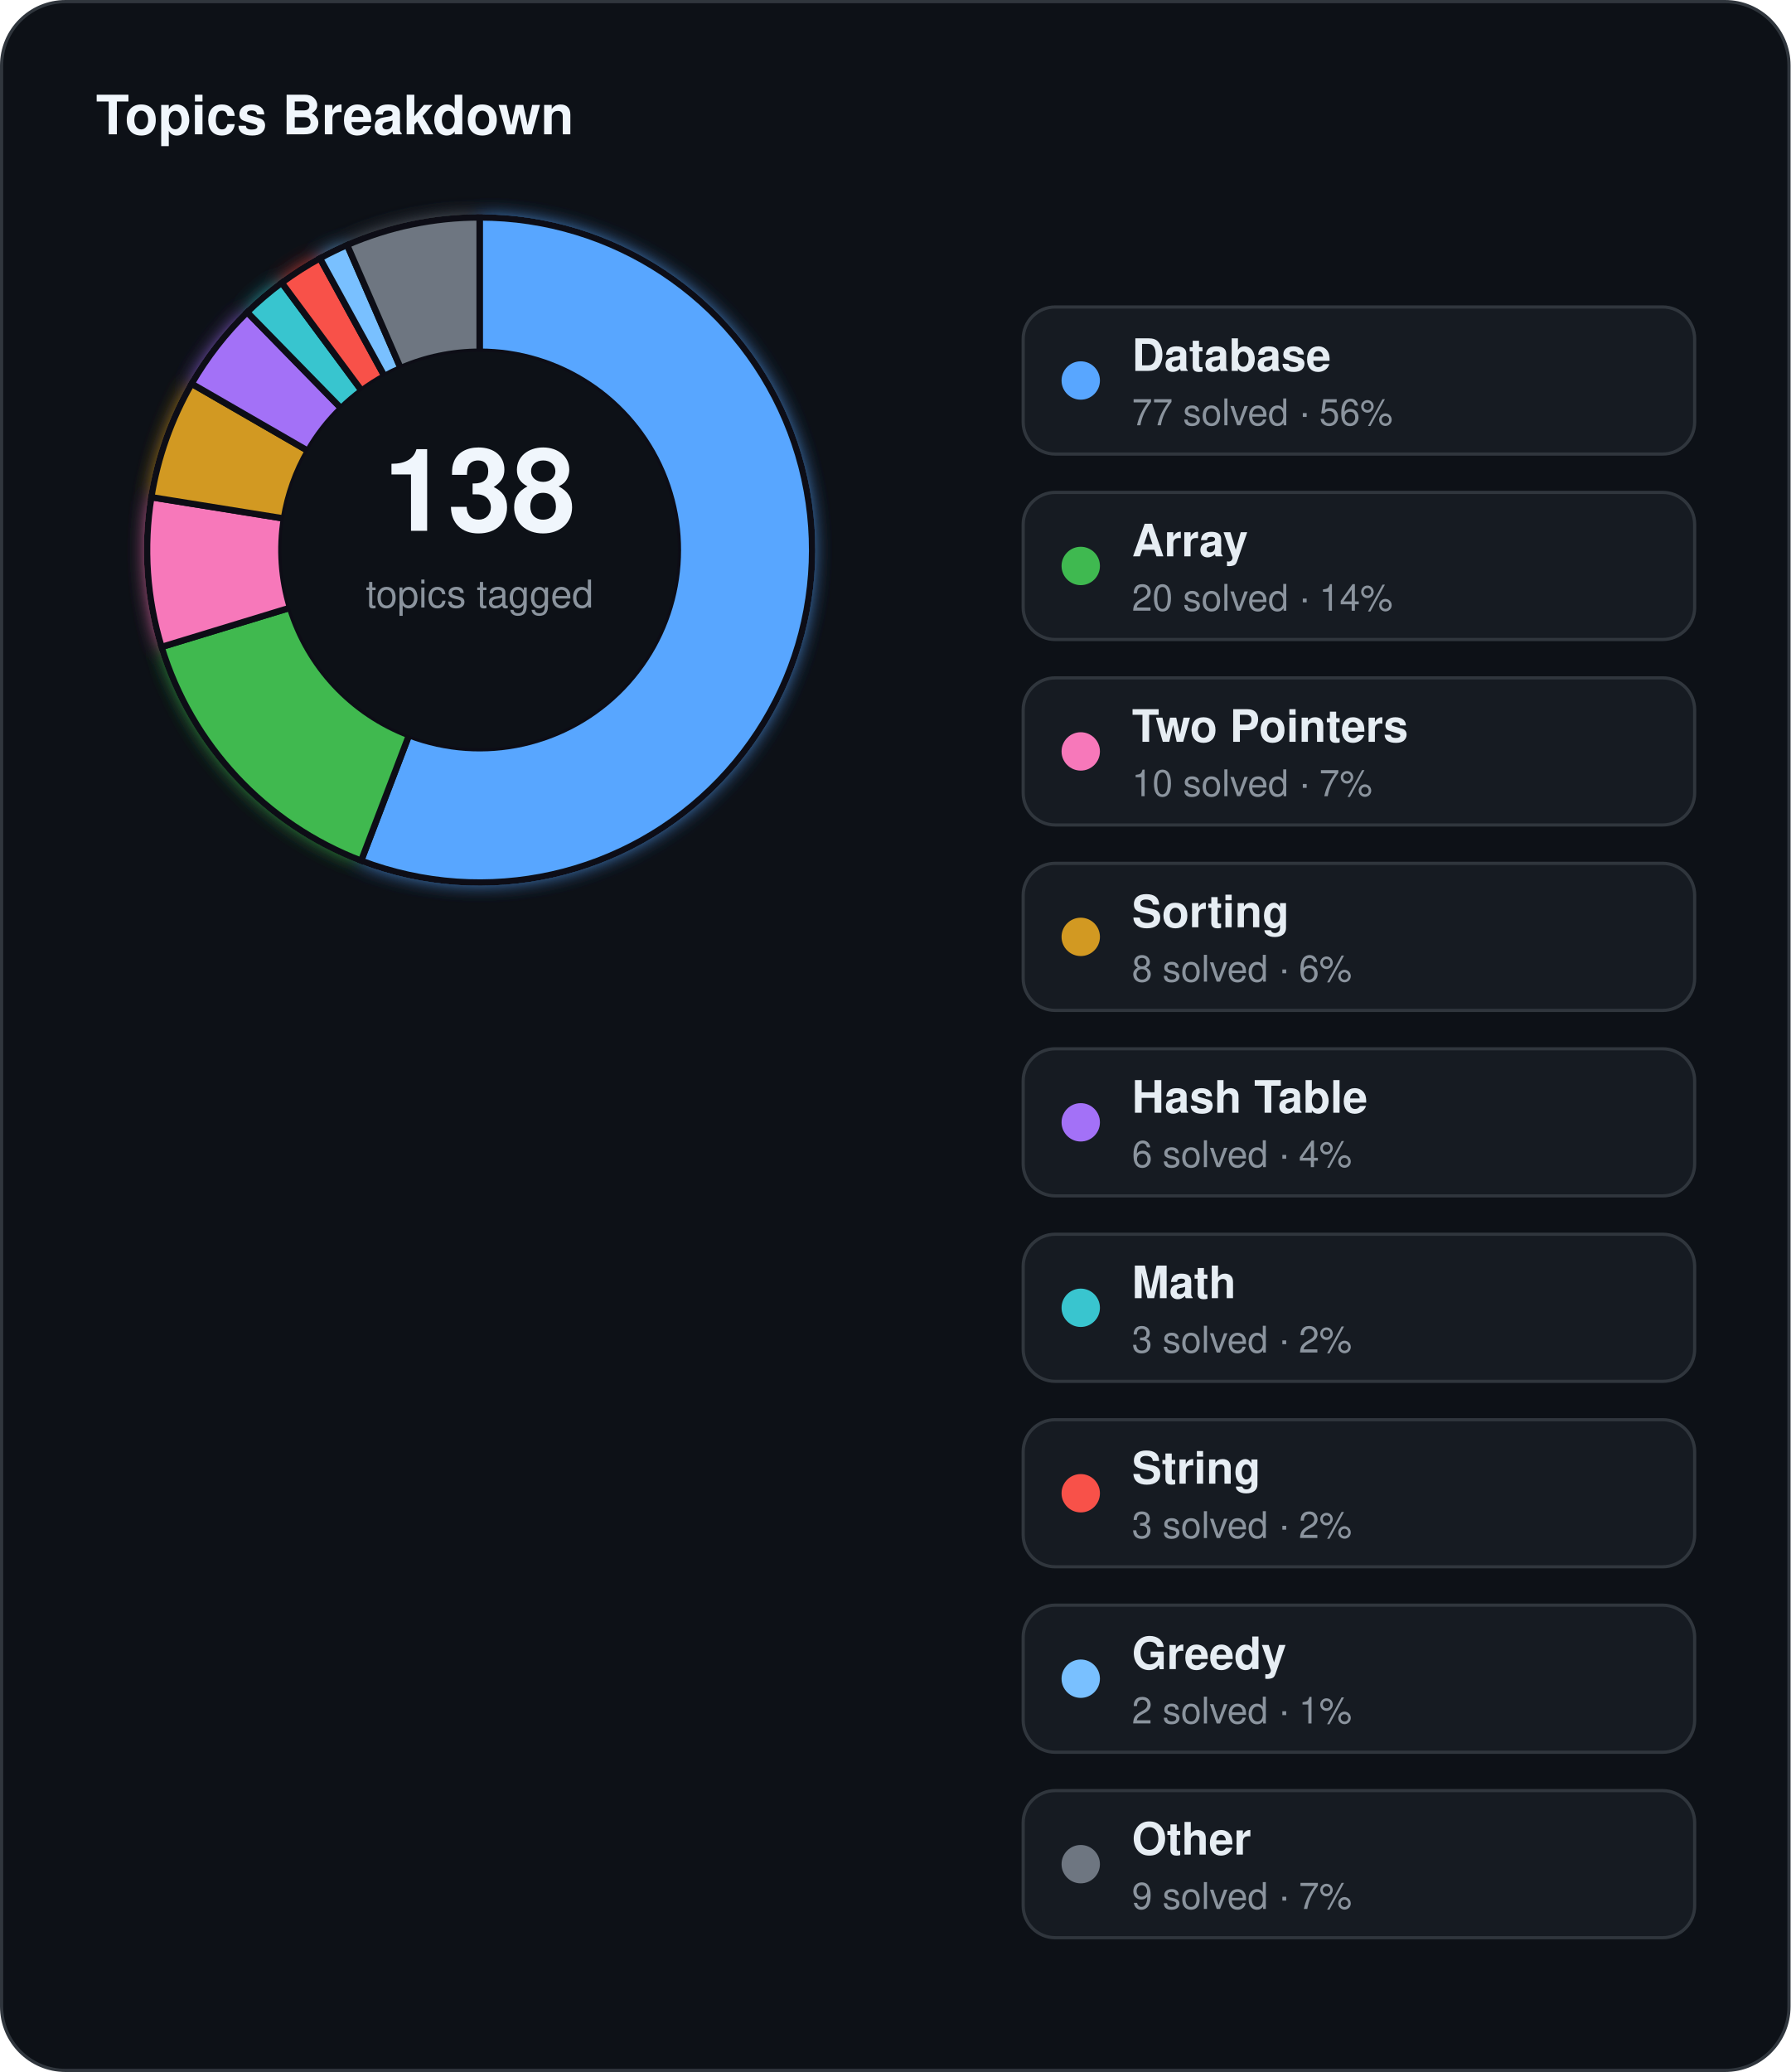
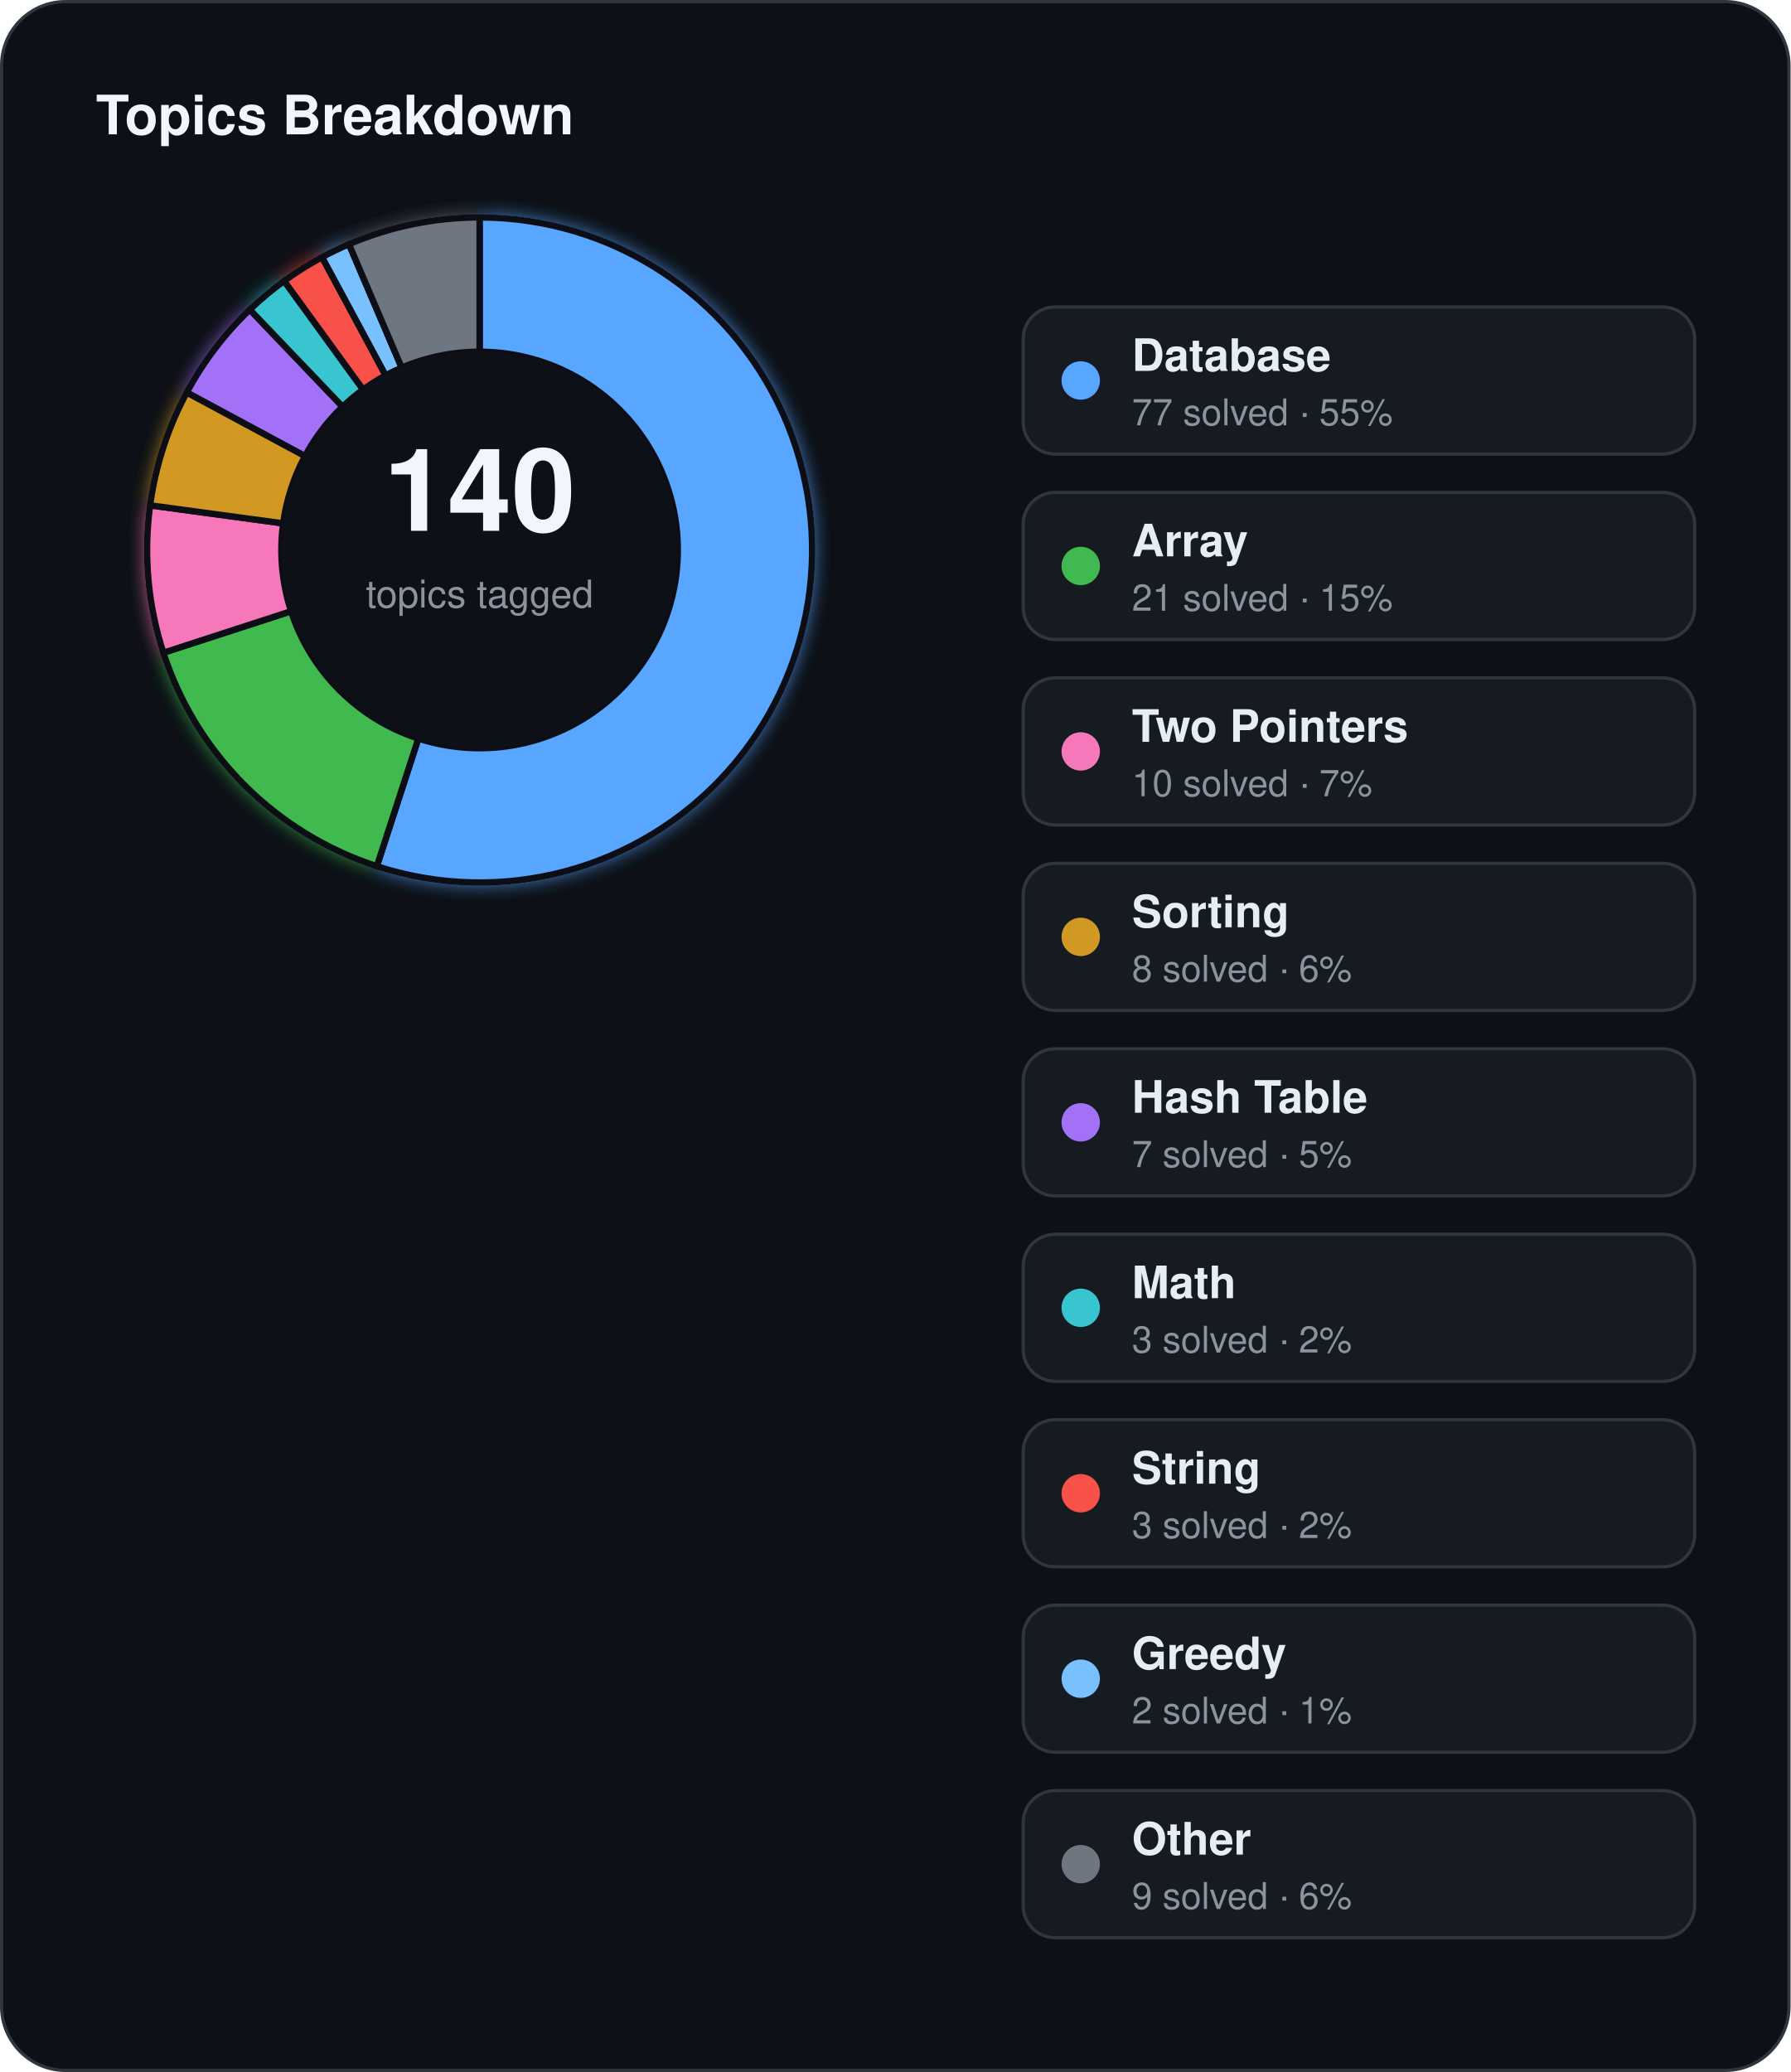
<svg xmlns="http://www.w3.org/2000/svg" width="560" height="648" viewBox="0 0 560 648">
  <defs>
    <filter id="topics-glow" x="-60%" y="-60%" width="220%" height="220%">
      <feGaussianBlur stdDeviation="3" result="blur" />
      <feMerge>
        <feMergeNode in="blur" />
        <feMergeNode in="SourceGraphic" />
      </feMerge>
    </filter>
  </defs>
  <rect x="0.5" y="0.5" width="559" height="647" rx="20" fill="#0d1117" stroke="#30363d" stroke-width="1" />
  <text x="30" y="42" fill="#f0f6fc" font-family="Segoe UI, Helvetica, Arial, sans-serif" font-size="17" font-weight="700">Topics Breakdown</text>
  <g filter="url(#topics-glow)">
-     <path d="M 150.00,68.00 A 104,104 0 1 1 112.95,269.18 L 127.91,229.93 A 62,62 0 1 0 150.00,110.00 Z" fill="#58a6ff" stroke="#0d1117" stroke-width="2" />
-     <path d="M 112.95,269.18 A 104,104 0 0 1 50.52,202.33 L 90.70,190.08 A 62,62 0 0 0 127.91,229.93 Z" fill="#3fb950" stroke="#0d1117" stroke-width="2" />
-     <path d="M 50.52,202.33 A 104,104 0 0 1 47.32,155.50 L 88.79,162.16 A 62,62 0 0 0 90.70,190.08 Z" fill="#f778ba" stroke="#0d1117" stroke-width="2" />
-     <path d="M 47.32,155.50 A 104,104 0 0 1 59.93,120.00 L 96.31,141.00 A 62,62 0 0 0 88.79,162.16 Z" fill="#d29922" stroke="#0d1117" stroke-width="2" />
-     <path d="M 59.93,120.00 A 104,104 0 0 1 77.30,97.63 L 106.66,127.66 A 62,62 0 0 0 96.31,141.00 Z" fill="#a371f7" stroke="#0d1117" stroke-width="2" />
-     <path d="M 77.30,97.63 A 104,104 0 0 1 88.11,88.42 L 113.10,122.17 A 62,62 0 0 0 106.66,127.66 Z" fill="#39c5cf" stroke="#0d1117" stroke-width="2" />
-     <path d="M 88.11,88.42 A 104,104 0 0 1 100.06,80.77 L 120.23,117.61 A 62,62 0 0 0 113.10,122.17 Z" fill="#f85149" stroke="#0d1117" stroke-width="2" />
-     <path d="M 100.06,80.77 A 104,104 0 0 1 108.57,76.61 L 125.30,115.13 A 62,62 0 0 0 120.23,117.61 Z" fill="#79c0ff" stroke="#0d1117" stroke-width="2" />
-     <path d="M 108.57,76.61 A 104,104 0 0 1 150.00,68.00 L 150.00,110.00 A 62,62 0 0 0 125.30,115.13 Z" fill="#6e7681" stroke="#0d1117" stroke-width="2" />
+     <path d="M 150.00,68.00 A 104,104 0 1 1 117.86,270.91 L 130.84,230.97 A 62,62 0 1 0 150.00,110.00 Z" fill="#58a6ff" stroke="#0d1117" stroke-width="2" />
+     <path d="M 117.86,270.91 A 104,104 0 0 1 51.09,204.14 L 91.03,191.16 A 62,62 0 0 0 130.84,230.97 Z" fill="#3fb950" stroke="#0d1117" stroke-width="2" />
+     <path d="M 51.09,204.14 A 104,104 0 0 1 46.94,158.04 L 88.56,163.68 A 62,62 0 0 0 91.03,191.16 Z" fill="#f778ba" stroke="#0d1117" stroke-width="2" />
+     <path d="M 46.94,158.04 A 104,104 0 0 1 58.42,122.72 L 95.40,142.62 A 62,62 0 0 0 88.56,163.68 Z" fill="#d29922" stroke="#0d1117" stroke-width="2" />
+     <path d="M 58.42,122.72 A 104,104 0 0 1 78.13,96.83 L 107.15,127.19 A 62,62 0 0 0 95.40,142.62 Z" fill="#a371f7" stroke="#0d1117" stroke-width="2" />
+     <path d="M 78.13,96.83 A 104,104 0 0 1 88.87,87.86 L 113.56,121.84 A 62,62 0 0 0 107.15,127.19 Z" fill="#39c5cf" stroke="#0d1117" stroke-width="2" />
+     <path d="M 88.87,87.86 A 104,104 0 0 1 100.72,80.42 L 120.62,117.40 A 62,62 0 0 0 113.56,121.84 Z" fill="#f85149" stroke="#0d1117" stroke-width="2" />
+     <path d="M 100.72,80.42 A 104,104 0 0 1 109.13,76.37 L 125.63,114.99 A 62,62 0 0 0 120.62,117.40 Z" fill="#79c0ff" stroke="#0d1117" stroke-width="2" />
+     <path d="M 109.13,76.37 A 104,104 0 0 1 150.00,68.00 L 150.00,110.00 A 62,62 0 0 0 125.63,114.99 Z" fill="#6e7681" stroke="#0d1117" stroke-width="2" />
  </g>
  <circle cx="150" cy="172" r="62" fill="#0d1117" />
-   <text x="150" y="166" text-anchor="middle" fill="#f0f6fc" font-family="Segoe UI, Helvetica, Arial, sans-serif" font-size="36" font-weight="700">138</text>
+   <text x="150" y="166" text-anchor="middle" fill="#f0f6fc" font-family="Segoe UI, Helvetica, Arial, sans-serif" font-size="36" font-weight="700">140</text>
  <text x="150" y="190" text-anchor="middle" fill="#8b949e" font-family="Segoe UI, Helvetica, Arial, sans-serif" font-size="12">topics tagged</text>
  <rect x="320" y="96" width="210" height="46" rx="10" fill="#161b22" stroke="#30363d" stroke-width="1" />
  <circle cx="338" cy="119" r="6" fill="#58a6ff" />
  <text x="354" y="116" fill="#e6edf3" font-family="Segoe UI, Helvetica, Arial, sans-serif" font-size="14" font-weight="600">Database</text>
-   <text x="354" y="133" fill="#8b949e" font-family="Segoe UI, Helvetica, Arial, sans-serif" font-size="11.5">77 solved · 56%</text>
+   <text x="354" y="133" fill="#8b949e" font-family="Segoe UI, Helvetica, Arial, sans-serif" font-size="11.5">77 solved · 55%</text>
  <rect x="320" y="154" width="210" height="46" rx="10" fill="#161b22" stroke="#30363d" stroke-width="1" />
  <circle cx="338" cy="177" r="6" fill="#3fb950" />
  <text x="354" y="174" fill="#e6edf3" font-family="Segoe UI, Helvetica, Arial, sans-serif" font-size="14" font-weight="600">Array</text>
-   <text x="354" y="191" fill="#8b949e" font-family="Segoe UI, Helvetica, Arial, sans-serif" font-size="11.5">20 solved · 14%</text>
+   <text x="354" y="191" fill="#8b949e" font-family="Segoe UI, Helvetica, Arial, sans-serif" font-size="11.5">21 solved · 15%</text>
  <rect x="320" y="212" width="210" height="46" rx="10" fill="#161b22" stroke="#30363d" stroke-width="1" />
  <circle cx="338" cy="235" r="6" fill="#f778ba" />
  <text x="354" y="232" fill="#e6edf3" font-family="Segoe UI, Helvetica, Arial, sans-serif" font-size="14" font-weight="600">Two Pointers</text>
  <text x="354" y="249" fill="#8b949e" font-family="Segoe UI, Helvetica, Arial, sans-serif" font-size="11.5">10 solved · 7%</text>
  <rect x="320" y="270" width="210" height="46" rx="10" fill="#161b22" stroke="#30363d" stroke-width="1" />
  <circle cx="338" cy="293" r="6" fill="#d29922" />
  <text x="354" y="290" fill="#e6edf3" font-family="Segoe UI, Helvetica, Arial, sans-serif" font-size="14" font-weight="600">Sorting</text>
  <text x="354" y="307" fill="#8b949e" font-family="Segoe UI, Helvetica, Arial, sans-serif" font-size="11.5">8 solved · 6%</text>
  <rect x="320" y="328" width="210" height="46" rx="10" fill="#161b22" stroke="#30363d" stroke-width="1" />
  <circle cx="338" cy="351" r="6" fill="#a371f7" />
  <text x="354" y="348" fill="#e6edf3" font-family="Segoe UI, Helvetica, Arial, sans-serif" font-size="14" font-weight="600">Hash Table</text>
-   <text x="354" y="365" fill="#8b949e" font-family="Segoe UI, Helvetica, Arial, sans-serif" font-size="11.5">6 solved · 4%</text>
+   <text x="354" y="365" fill="#8b949e" font-family="Segoe UI, Helvetica, Arial, sans-serif" font-size="11.5">7 solved · 5%</text>
  <rect x="320" y="386" width="210" height="46" rx="10" fill="#161b22" stroke="#30363d" stroke-width="1" />
  <circle cx="338" cy="409" r="6" fill="#39c5cf" />
  <text x="354" y="406" fill="#e6edf3" font-family="Segoe UI, Helvetica, Arial, sans-serif" font-size="14" font-weight="600">Math</text>
  <text x="354" y="423" fill="#8b949e" font-family="Segoe UI, Helvetica, Arial, sans-serif" font-size="11.5">3 solved · 2%</text>
  <rect x="320" y="444" width="210" height="46" rx="10" fill="#161b22" stroke="#30363d" stroke-width="1" />
  <circle cx="338" cy="467" r="6" fill="#f85149" />
  <text x="354" y="464" fill="#e6edf3" font-family="Segoe UI, Helvetica, Arial, sans-serif" font-size="14" font-weight="600">String</text>
  <text x="354" y="481" fill="#8b949e" font-family="Segoe UI, Helvetica, Arial, sans-serif" font-size="11.5">3 solved · 2%</text>
  <rect x="320" y="502" width="210" height="46" rx="10" fill="#161b22" stroke="#30363d" stroke-width="1" />
  <circle cx="338" cy="525" r="6" fill="#79c0ff" />
  <text x="354" y="522" fill="#e6edf3" font-family="Segoe UI, Helvetica, Arial, sans-serif" font-size="14" font-weight="600">Greedy</text>
  <text x="354" y="539" fill="#8b949e" font-family="Segoe UI, Helvetica, Arial, sans-serif" font-size="11.5">2 solved · 1%</text>
  <rect x="320" y="560" width="210" height="46" rx="10" fill="#161b22" stroke="#30363d" stroke-width="1" />
  <circle cx="338" cy="583" r="6" fill="#6e7681" />
  <text x="354" y="580" fill="#e6edf3" font-family="Segoe UI, Helvetica, Arial, sans-serif" font-size="14" font-weight="600">Other</text>
-   <text x="354" y="597" fill="#8b949e" font-family="Segoe UI, Helvetica, Arial, sans-serif" font-size="11.5">9 solved · 7%</text>
+   <text x="354" y="597" fill="#8b949e" font-family="Segoe UI, Helvetica, Arial, sans-serif" font-size="11.5">9 solved · 6%</text>
</svg>
